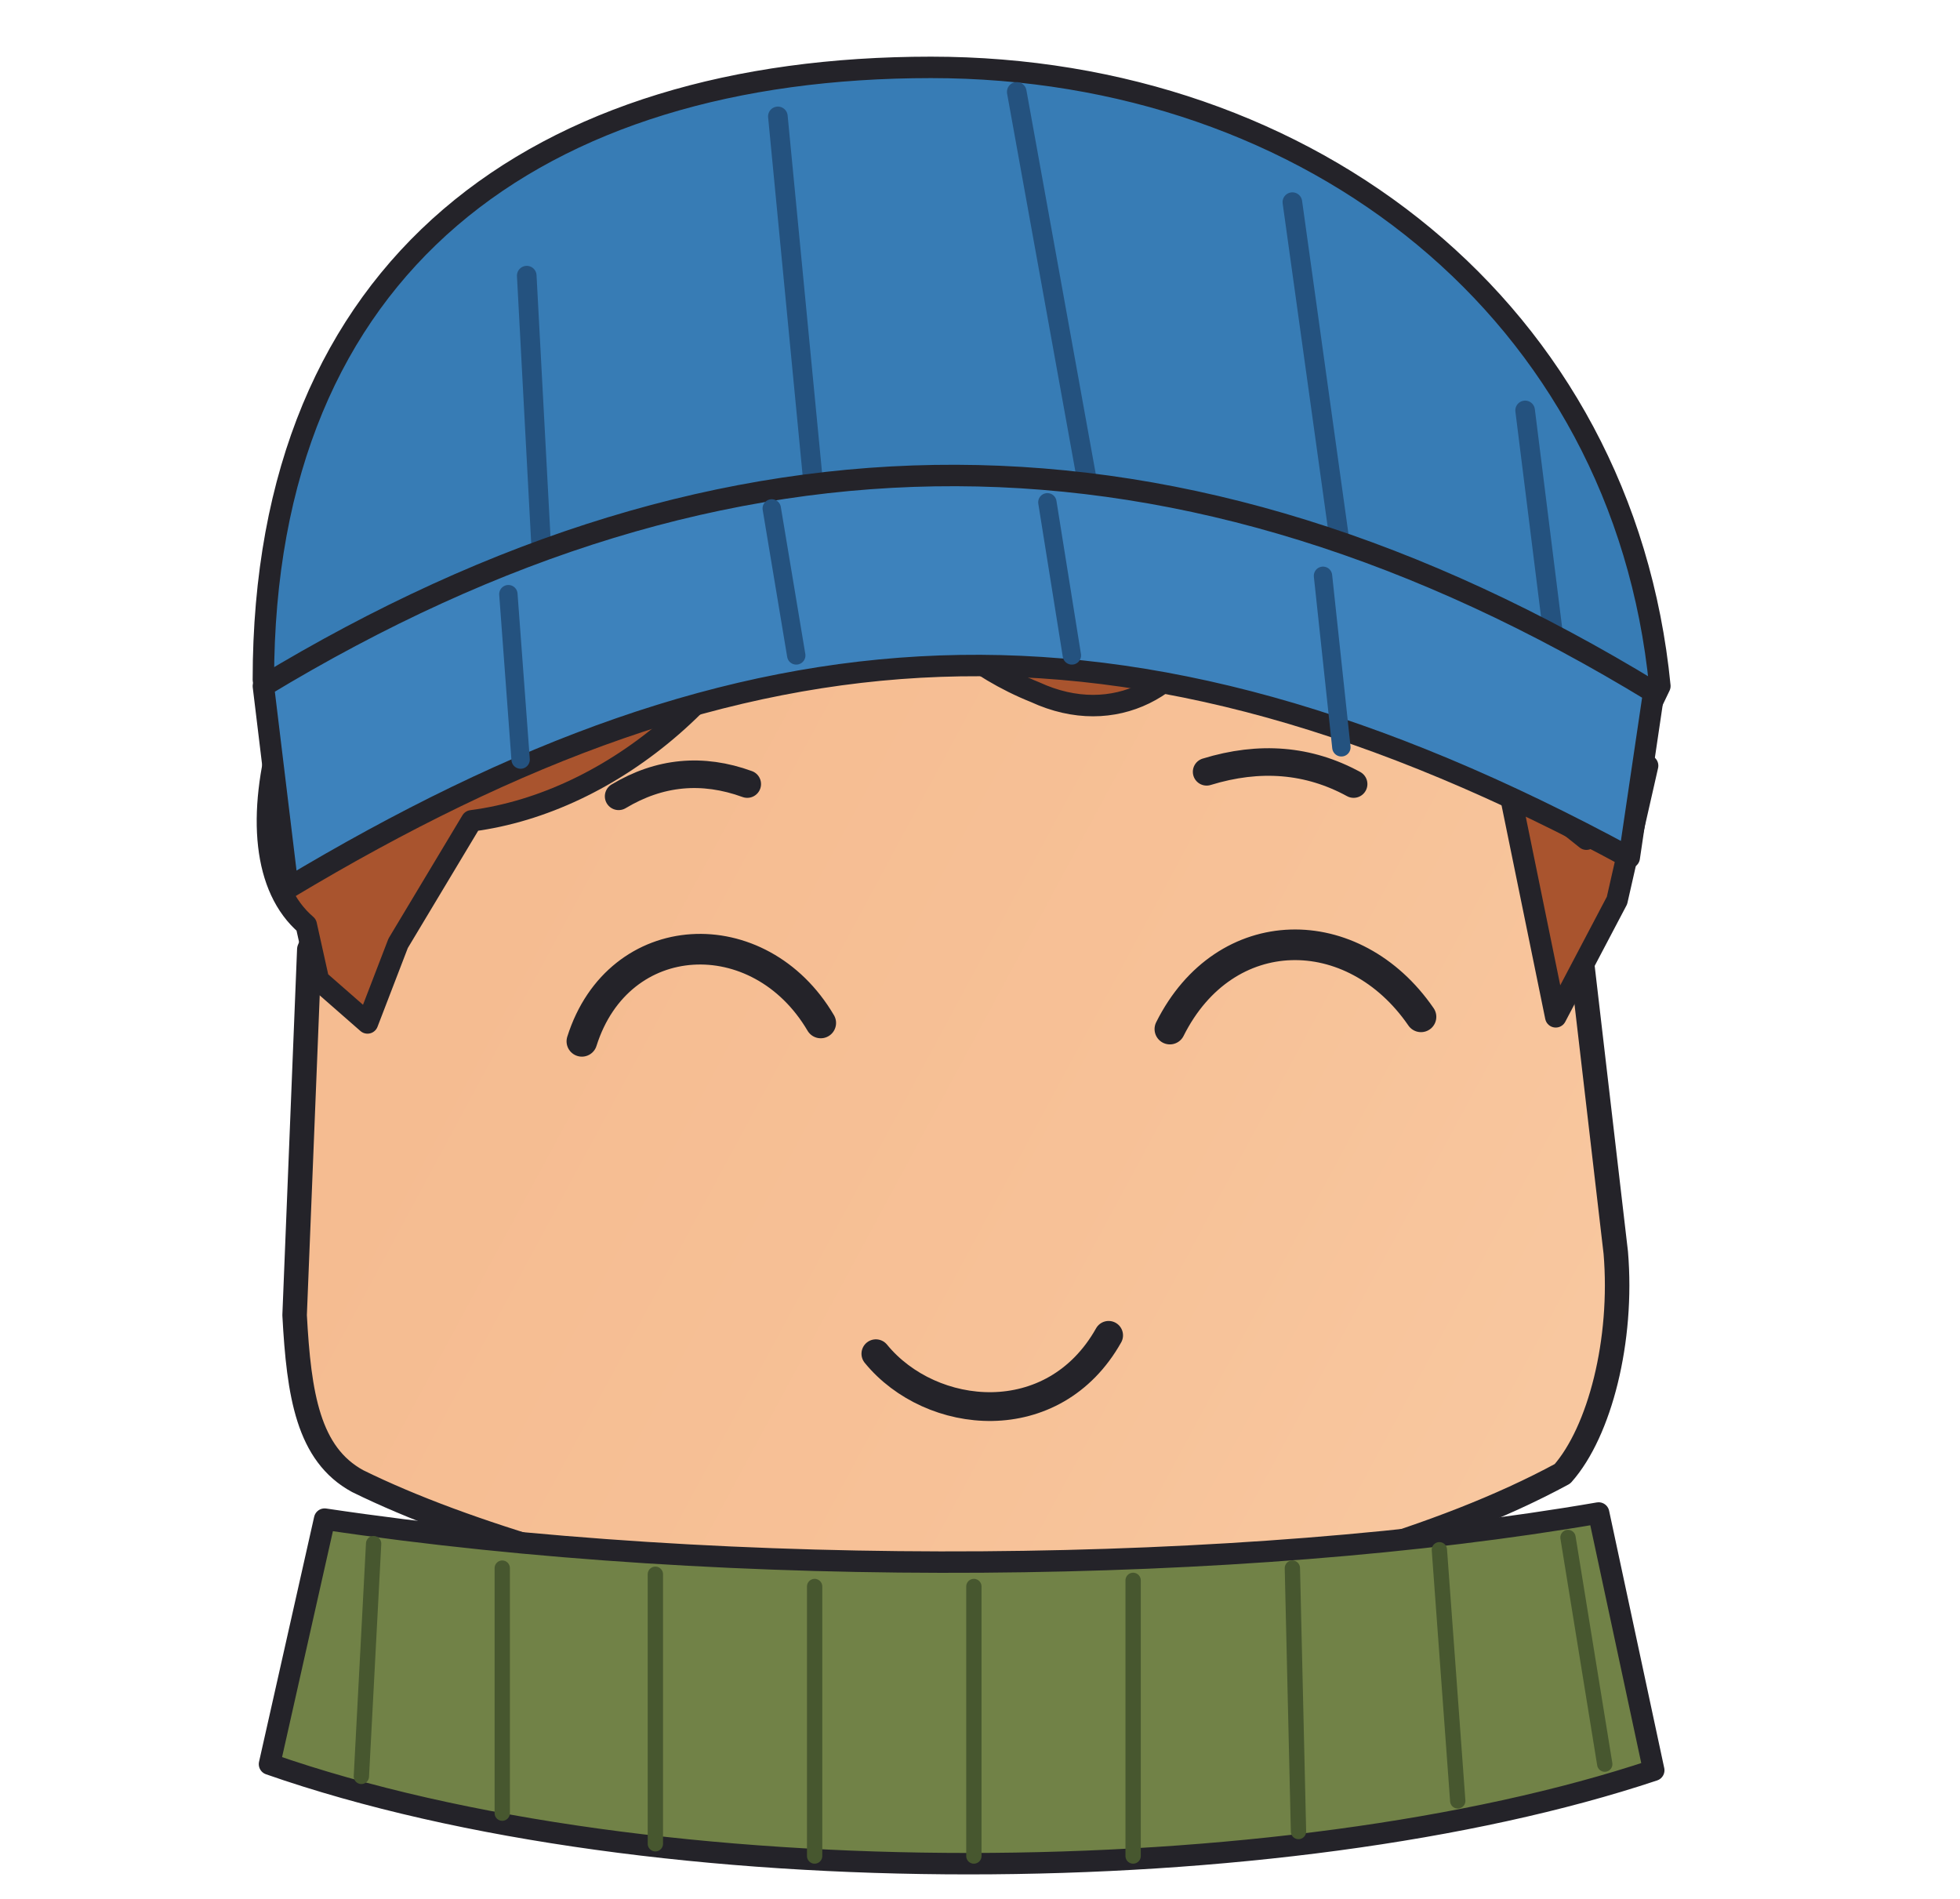
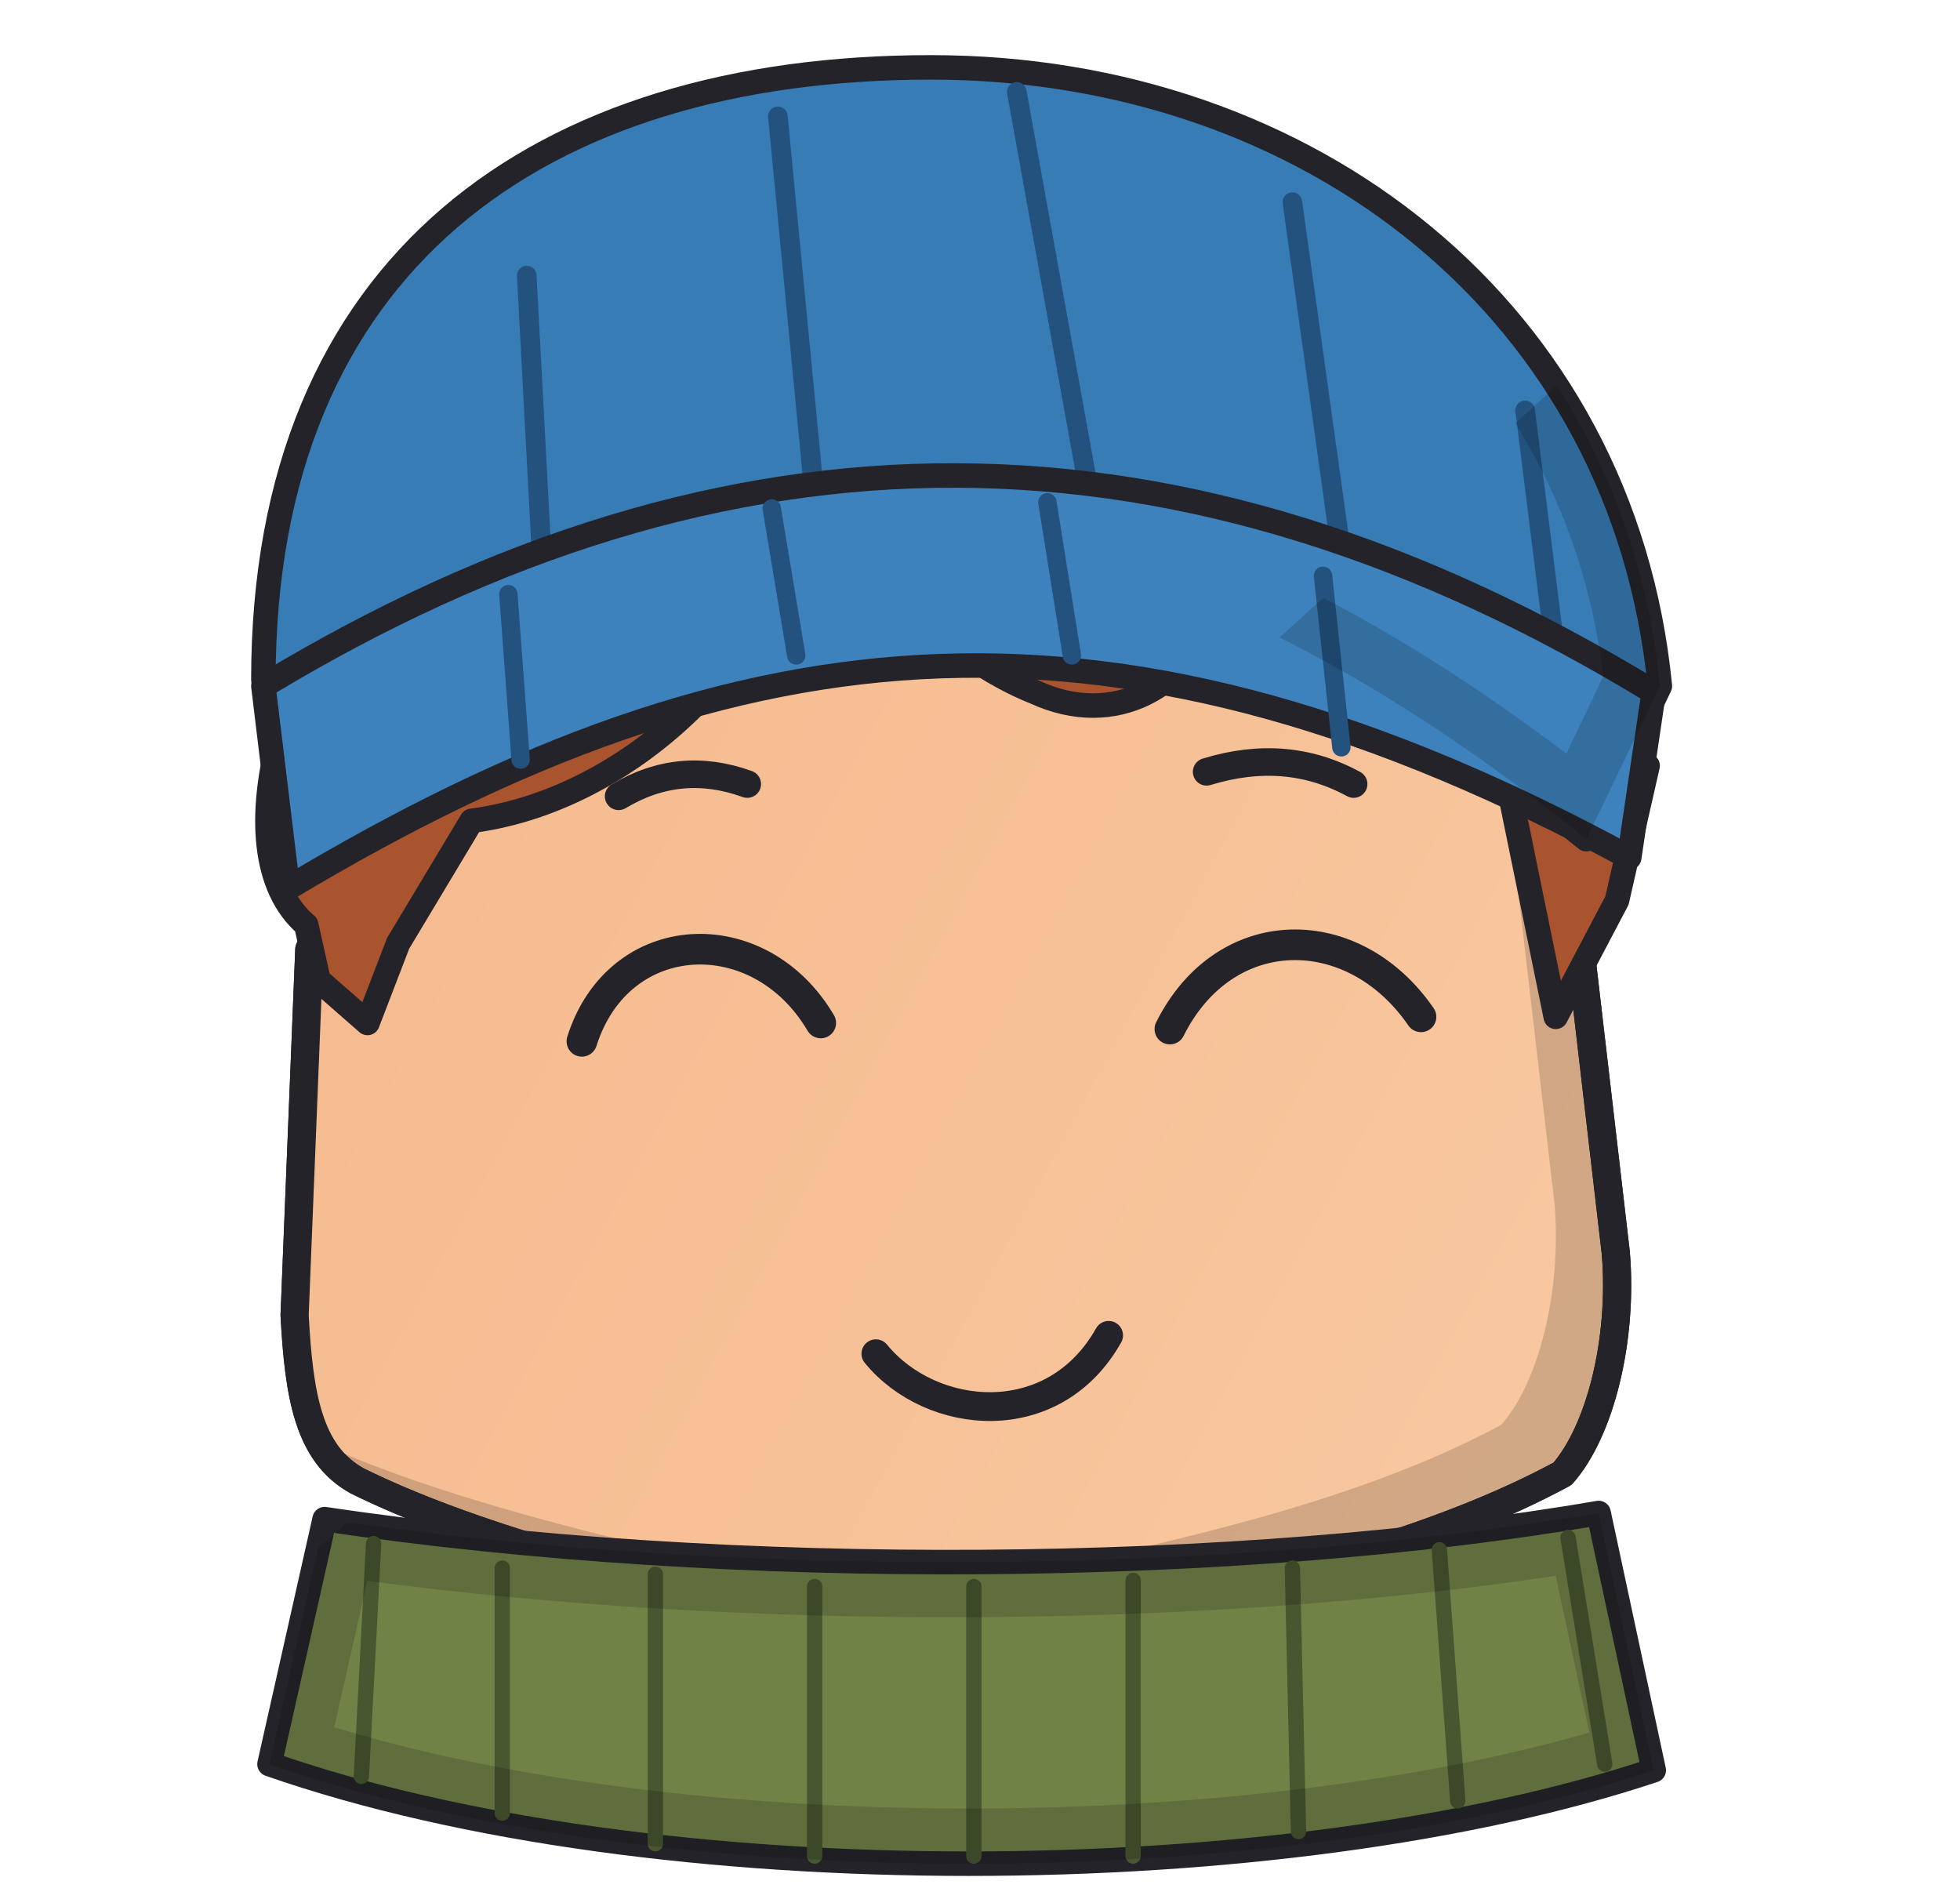
- <svg xmlns="http://www.w3.org/2000/svg" viewBox="0 0 320 310" fill="none" stroke="#242329" stroke-width="3.5" stroke-linecap="round" stroke-linejoin="round" role="img" aria-labelledby="pause-relieved-title pause-relieved-description">
+ <svg xmlns="http://www.w3.org/2000/svg" viewBox="0 0 320 310" fill="none" stroke="#242329" stroke-width="4" stroke-linecap="round" stroke-linejoin="round" role="img" aria-labelledby="pause-relieved-title pause-relieved-description">
  <defs>
    <linearGradient id="pause-relieved-skin" x1="84" y1="144" x2="251" y2="234" gradientUnits="userSpaceOnUse">
      <stop stop-color="#F5BC91" />
      <stop offset=".55" stop-color="#F7C197" />
      <stop offset="1" stop-color="#F8C79F" />
    </linearGradient>
    <linearGradient id="pause-relieved-hair" x1="151" y1="43" x2="158" y2="133" gradientUnits="userSpaceOnUse">
      <stop stop-color="#493225" />
      <stop offset=".5" stop-color="#533B2B" />
      <stop offset="1" stop-color="#33251E" />
    </linearGradient>
    <linearGradient id="pause-relieved-mint" x1="155" y1="20" x2="162" y2="216" gradientUnits="userSpaceOnUse">
      <stop stop-color="#B5F3D6" />
      <stop offset=".55" stop-color="#AEF0D2" />
      <stop offset="1" stop-color="#ABEDCF" />
    </linearGradient>
    <linearGradient id="pause-relieved-ear-cushion" x1="35" y1="147" x2="62" y2="200" gradientUnits="userSpaceOnUse">
      <stop stop-color="#309775" />
      <stop offset="1" stop-color="#349778" />
    </linearGradient>
    <linearGradient id="pause-relieved-collar-fabric" x1="99" y1="244" x2="112" y2="301" gradientUnits="userSpaceOnUse">
      <stop stop-color="#18344F" />
      <stop offset="1" stop-color="#1D3959" />
    </linearGradient>
    <clipPath id="pause-relieved-hair-boundary">
      <path d="M60.5 131.2C68.5 80.1 106.6 44 158.6 44.3C210.7 44.5 247.6 79.4 255.4 131.1C251.6 116.7 232 107 212.6 106.6C195.2 105.5 177.9 111 158.3 113.8C139 117 119.2 116.9 99.2 118.3C82 119.7 69.5 124.2 60.5 131.2Z" />
    </clipPath>
    <clipPath id="pause-relieved-head-clip">
      <path d="M61 130.5C63 83 104 44 159 44C212 44 252 82 255 129L263.8 204.5C265 218.8 261.2 233.7 255.1 240.6C235 251.5 207.9 258.5 179.9 264.2C167.5 266.7 164.8 269.8 160.3 275C158.7 277.4 156.1 277.2 154.1 275C150.9 271 147 267.3 135.3 264.8C101.9 257.7 76.3 250.6 58.4 241.8C50.3 237.4 48.8 227.7 48.1 214.7L50.5 155Z" />
    </clipPath>
    <clipPath id="pause-relieved-confident-eyes">
      <path d="M90 158L238 148L238 199L90 199Z" />
    </clipPath>
    <clipPath id="pause-relieved-soft-lids">
      <path d="M90 160Q114 149 139 157L139 199L90 199ZM185 157Q210 145 236 153L236 199L185 199Z" />
    </clipPath>
+     <clipPath id="pause-relieved-fin-half">
+       <path d="M330 0H420V420H0V300Z" />
+     </clipPath>
+     <clipPath id="pause-relieved-fin-collar-front">
+       <path d="M53 248C120 258 203 257 261 247L270 289C210 309 107 310 44 288Z" />
+     </clipPath>
+     <clipPath id="pause-relieved-fin-hat">
+       <path d="M43 117C43 49 88 17 152 17C214 17 265 57 271 118L259 143C223 114 191 99 163 95C124 101 87 117 49 148Z" />
+     </clipPath>
  </defs>
  <g id="pause-relieved-head">
-     <path d="M61 130.5C63 83 104 44 159 44C212 44 252 82 255 129L263.8 204.5C265 218.8 261.2 233.7 255.1 240.6C235 251.5 207.9 258.5 179.9 264.2C167.5 266.7 164.8 269.8 160.3 275C158.7 277.4 156.1 277.2 154.1 275C150.9 271 147 267.3 135.3 264.8C101.9 257.7 76.3 250.6 58.4 241.8C50.3 237.4 48.8 227.7 48.1 214.7L50.5 155Z" fill="url(#pause-relieved-skin)" stroke-width="4" />
+     <path d="M61 130.5C63 83 104 44 159 44C212 44 252 82 255 129L263.8 204.5C265 218.8 261.2 233.7 255.1 240.6C235 251.5 207.9 258.5 179.9 264.2C167.5 266.7 164.8 269.8 160.3 275C158.7 277.4 156.1 277.2 154.1 275C150.9 271 147 267.3 135.3 264.8C101.9 257.7 76.3 250.6 58.4 241.8C50.3 237.4 48.8 227.7 48.1 214.7L50.5 155Z" fill="url(#pause-relieved-skin)" stroke-width="4.6" />
  </g>
+   <g clip-path="url(#pause-relieved-head-clip)" stroke="none">
+     <path d="M61 130.5C63 83 104 44 159 44C212 44 252 82 255 129L263.8 204.5C265 218.8 261.2 233.7 255.1 240.6C235 251.5 207.9 258.5 179.9 264.2C167.5 266.7 164.8 269.8 160.3 275C158.7 277.4 156.1 277.2 154.1 275C150.9 271 147 267.3 135.3 264.8C101.9 257.7 76.3 250.6 58.4 241.8C50.3 237.4 48.8 227.7 48.1 214.7L50.5 155Z" fill="#000000" fill-opacity=".16" />
+     <path d="M61 130.5C63 83 104 44 159 44C212 44 252 82 255 129L263.8 204.5C265 218.8 261.2 233.7 255.1 240.6C235 251.5 207.9 258.5 179.9 264.2C167.5 266.7 164.8 269.8 160.3 275C158.7 277.4 156.1 277.2 154.1 275C150.9 271 147 267.3 135.3 264.8C101.9 257.7 76.3 250.6 58.4 241.8C50.3 237.4 48.8 227.7 48.1 214.7L50.5 155Z" transform="translate(-10 -8)" fill="url(#pause-relieved-skin)" />
+   </g>
+   <path d="M61 130.5C63 83 104 44 159 44C212 44 252 82 255 129L263.8 204.5C265 218.8 261.2 233.7 255.1 240.6C235 251.5 207.9 258.5 179.9 264.2C167.5 266.7 164.8 269.8 160.3 275C158.7 277.4 156.1 277.2 154.1 275C150.9 271 147 267.3 135.3 264.8C101.9 257.7 76.3 250.6 58.4 241.8C50.3 237.4 48.8 227.7 48.1 214.7L50.5 155Z" fill="none" stroke-width="4.6" />
  <g id="pause-relieved-hair-front">
-     <path d="M50 151C43 145 42 133 46 119L60 116C58 83 95 50 140 47C185 40 240 63 254 112L269 125L264 147L254 166L245 122C228 124 207 116 198 100C194 112 182 119 169 113C149 105 142 87 132 85C123 112 100 131 77 134L65 154L60 167L52 160Z" fill="#A9542E" stroke-width="3.5" />
+     <path d="M50 151C43 145 42 133 46 119L60 116C58 83 95 50 140 47C185 40 240 63 254 112L269 125L264 147L254 166L245 122C228 124 207 116 198 100C194 112 182 119 169 113C149 105 142 87 132 85C123 112 100 131 77 134L65 154L60 167L52 160Z" fill="#A9542E" stroke-width="4" />
    <path d="M77 124C109 110 119 88 128 72M194 86C211 103 227 110 243 113" fill="none" stroke-width="3" stroke="#733B28" />
  </g>
  <g id="pause-relieved-collar">
-     <path d="M53 248C120 258 203 257 261 247L270 289C210 309 107 310 44 288Z" fill="#718247" stroke-width="3.5" />
+     <path d="M53 248C120 258 203 257 261 247L270 289C210 309 107 310 44 288Z" fill="#718247" stroke-width="4" />
    <path d="M61 252L59 290M82 256L82 296M107 257L107 301M133 259L133 303M159 259L159 303M185 258L185 303M211 256L212 299M235 253L238 294M256 251L262 288" fill="none" stroke-width="2.5" stroke="#47572F" />
+   </g>
+   <g clip-path="url(#pause-relieved-fin-collar-front)">
+     <g clip-path="url(#pause-relieved-fin-half)">
+       <path d="M53 248C120 258 203 257 261 247L270 289C210 309 107 310 44 288Z" fill="none" stroke="#000000" stroke-opacity=".16" stroke-width="18" />
+     </g>
  </g>
  <g id="pause-relieved-expression-relieved">
    <g id="pause-relieved-eyebrows">
      <path d="M101 130Q111 124 122 128" fill="none" stroke-width="4.5" />
      <path d="M197 126Q210 122 221 128" fill="none" stroke-width="4.5" />
    </g>
    <g id="pause-relieved-eyes">
      <path d="M95 170C101 151 124 150 134 167M191 168C200 150 221 150 232 166" fill="none" stroke-width="5" />
    </g>
    <g id="pause-relieved-mouth">
      <path d="M143 221C152 232 172 234 181 218" fill="none" stroke-width="4.7" />
    </g>
  </g>
  <g transform="translate(0 -6)">
    <g id="pause-relieved-headgear">
-       <path d="M43 117C43 49 88 17 152 17C214 17 265 57 271 118L259 143C223 114 191 99 163 95C124 101 87 117 49 148Z" fill="#377CB5" stroke-width="3.5" />
+       <path d="M43 117C43 49 88 17 152 17C214 17 265 57 271 118L259 143C223 114 191 99 163 95C124 101 87 117 49 148Z" fill="#377CB5" stroke-width="4" />
      <path d="M58 112L53 142M86 51L90 126M127 25L135 108M166 21L181 104M211 39L222 118M249 73L257 137" fill="none" stroke-width="3.2" stroke="#24527F" />
-       <path d="M43 118C119 72 193 72 270 119L266 146C183 101 122 106 47 151Z" fill="#3D82BC" stroke-width="3.5" />
+       <path d="M43 118C119 72 193 72 270 119L266 146C183 101 122 106 47 151Z" fill="#3D82BC" stroke-width="4" />
      <path d="M83 103L85 130M126 89L130 113M171 88L175 113M216 100L219 128" fill="none" stroke-width="3" stroke="#24527F" />
+     </g>
+     <g clip-path="url(#pause-relieved-fin-hat)">
+       <g clip-path="url(#pause-relieved-fin-half)">
+         <path d="M43 117C43 49 88 17 152 17C214 17 265 57 271 118L259 143C223 114 191 99 163 95C124 101 87 117 49 148Z" fill="none" stroke="#000000" stroke-opacity=".16" stroke-width="18" />
+       </g>
    </g>
  </g>
</svg>
